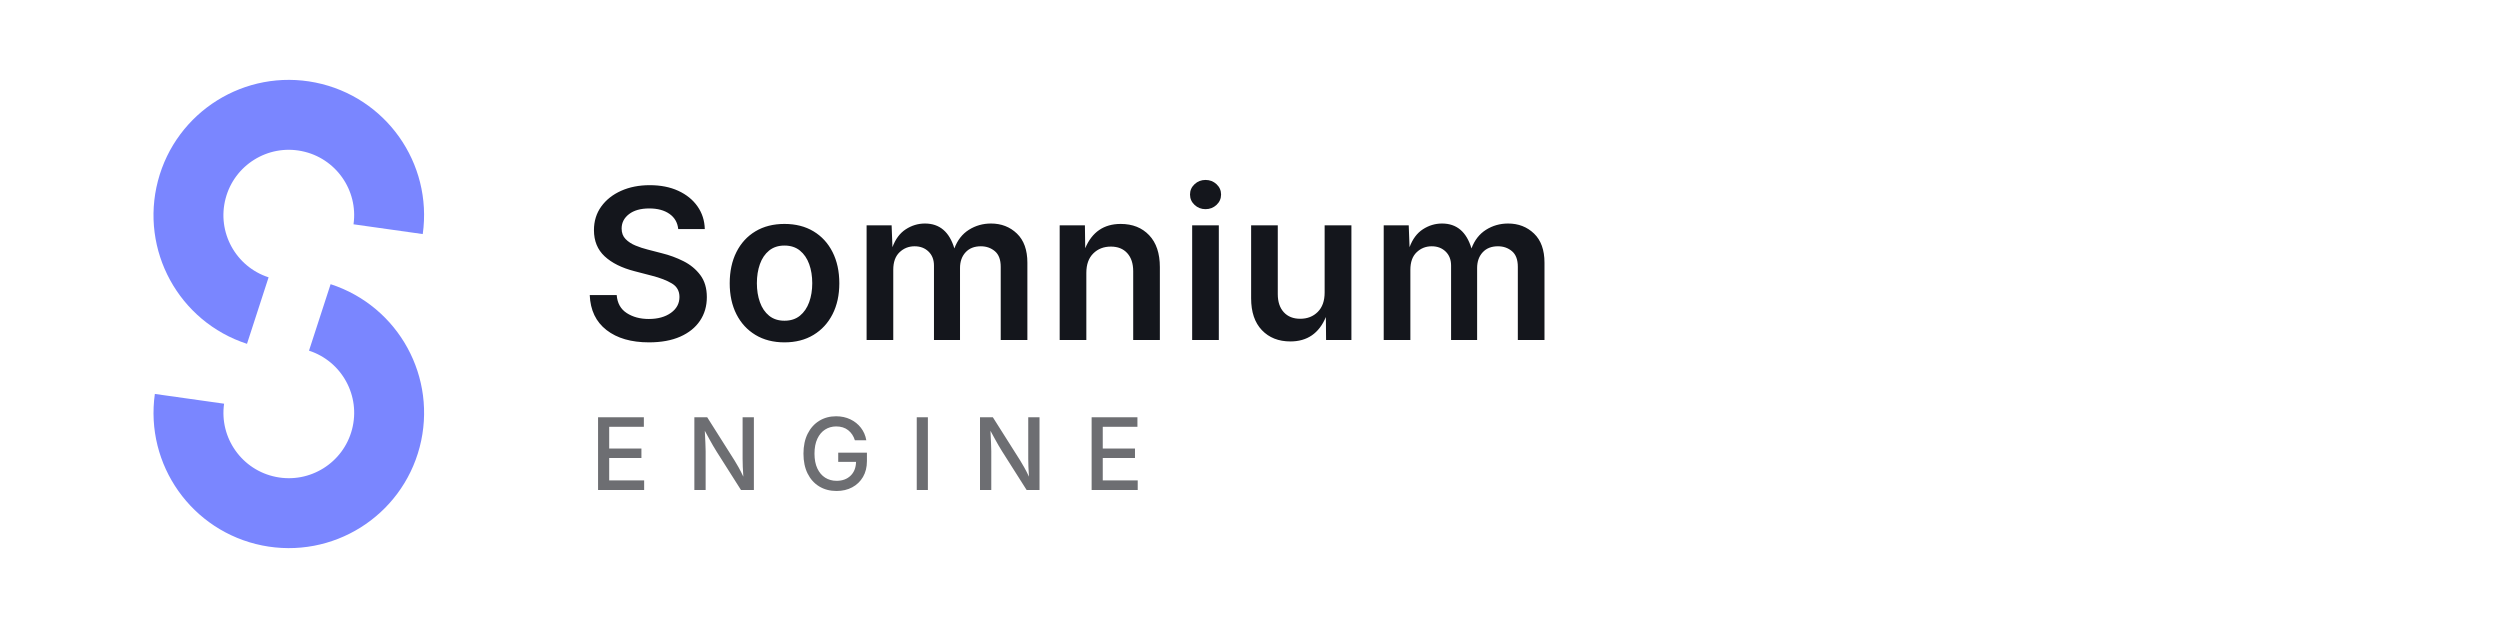
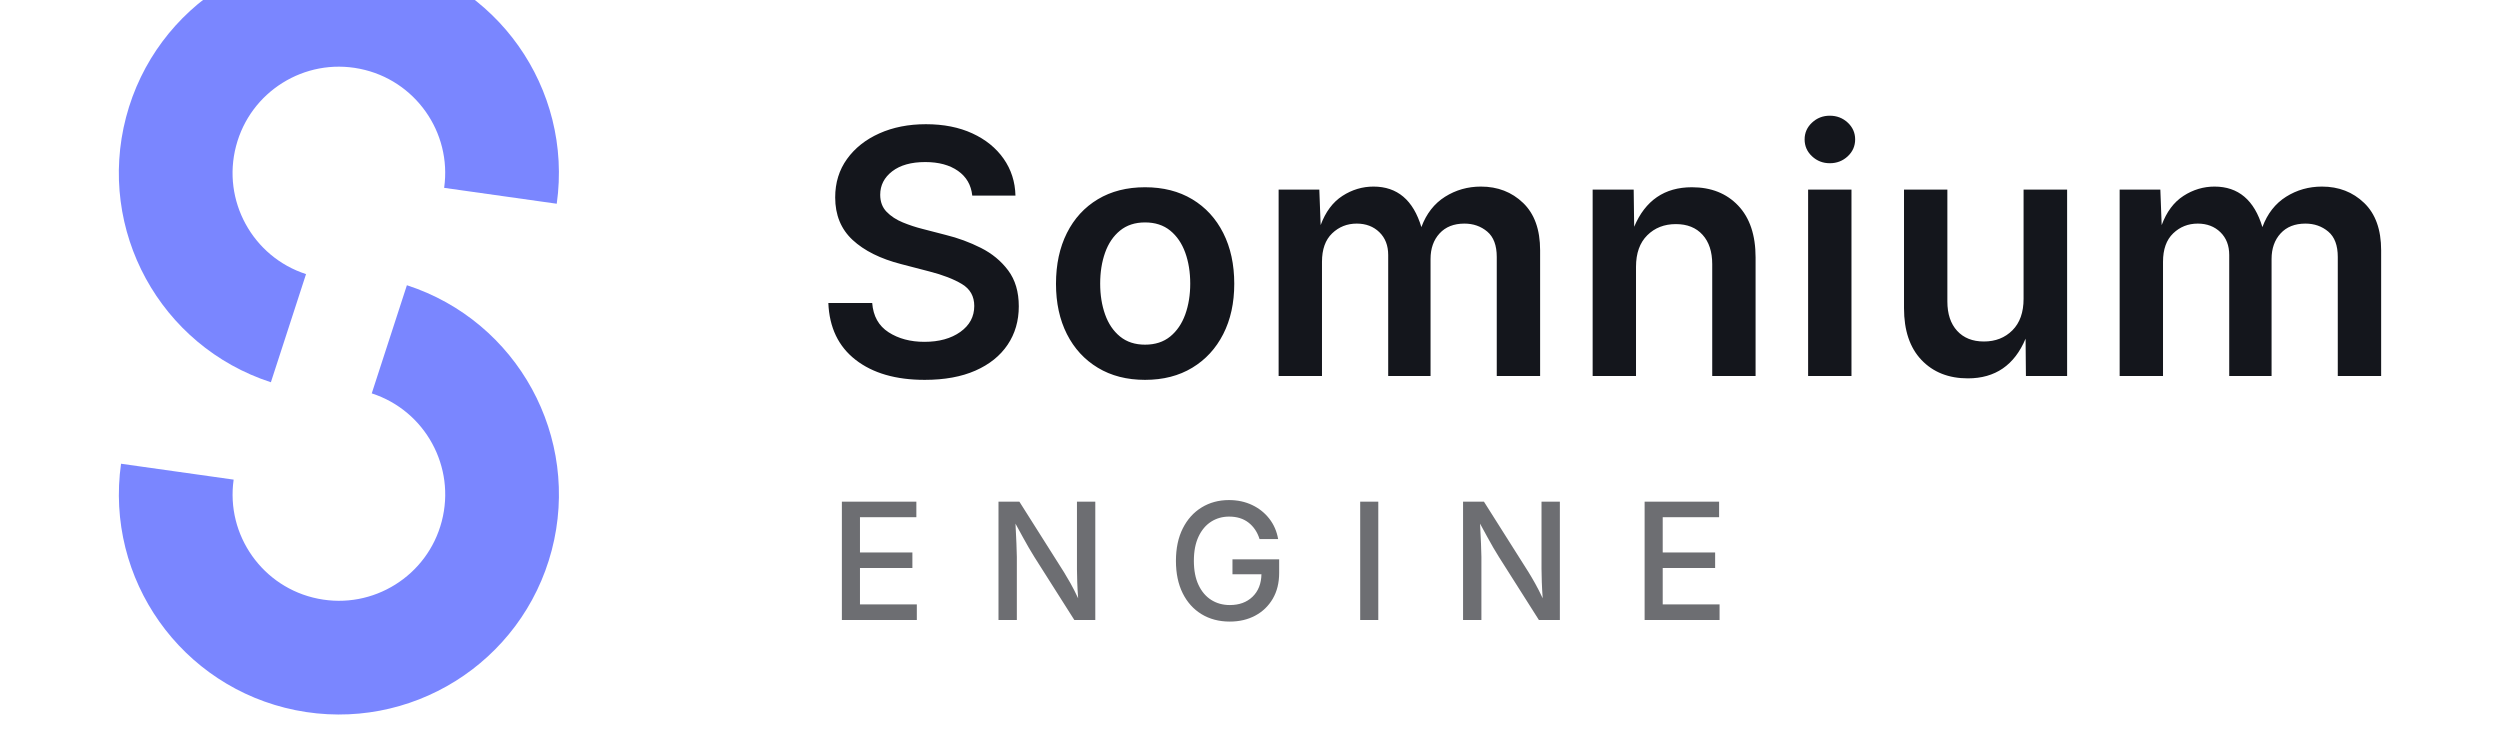
- <svg xmlns="http://www.w3.org/2000/svg" viewBox="0 0 250 64" width="250" height="64" role="img" aria-label="Somnium Engine">
+ <svg xmlns="http://www.w3.org/2000/svg" viewBox="8.36 10.88 153.08 45.21" width="153" height="45" role="img" aria-label="Somnium Engine">
  <g transform="translate(0 1) scale(0.76) translate(6 8)" stroke="#7A86FF" stroke-width="9.2" fill="none">
    <path d="M45.07 20.84 A13.2 13.2 0 1 0 27.92 31.55" />
    <g transform="rotate(180 32 32)">
      <path d="M45.07 20.84 A13.2 13.2 0 1 0 27.92 31.55" />
    </g>
  </g>
  <path fill="#14161C" d="M64.901 34.236Q62.235 34.236 60.651 33.005Q59.066 31.775 58.974 29.509H61.671Q61.763 30.719 62.676 31.308Q63.588 31.898 64.88 31.898Q66.234 31.898 67.09 31.288Q67.946 30.678 67.946 29.693Q67.946 28.801 67.188 28.345Q66.429 27.889 65.188 27.571L63.455 27.12Q61.538 26.627 60.466 25.633Q59.395 24.638 59.395 23.018Q59.395 21.665 60.123 20.655Q60.851 19.645 62.112 19.081Q63.373 18.517 64.973 18.517Q66.603 18.517 67.828 19.081Q69.054 19.645 69.751 20.639Q70.448 21.634 70.479 22.905H67.823Q67.721 21.931 66.947 21.388Q66.172 20.844 64.932 20.844Q63.64 20.844 62.901 21.413Q62.163 21.982 62.163 22.854Q62.163 23.5 62.558 23.905Q62.953 24.31 63.552 24.556Q64.152 24.802 64.768 24.956L66.193 25.325Q67.321 25.602 68.351 26.12Q69.382 26.638 70.033 27.509Q70.684 28.381 70.684 29.714Q70.684 31.057 69.997 32.077Q69.31 33.098 68.018 33.667Q66.726 34.236 64.901 34.236Z M78.446 34.236Q76.775 34.236 75.545 33.492Q74.314 32.749 73.642 31.421Q72.971 30.093 72.971 28.33Q72.971 26.545 73.642 25.207Q74.314 23.869 75.545 23.131Q76.775 22.393 78.446 22.393Q80.118 22.393 81.348 23.131Q82.579 23.869 83.255 25.207Q83.932 26.545 83.932 28.33Q83.932 30.093 83.255 31.421Q82.579 32.749 81.348 33.492Q80.118 34.236 78.446 34.236ZM78.446 32.072Q79.379 32.072 79.995 31.57Q80.61 31.067 80.918 30.216Q81.225 29.365 81.225 28.319Q81.225 27.263 80.918 26.412Q80.61 25.561 79.995 25.059Q79.379 24.556 78.446 24.556Q77.524 24.556 76.908 25.059Q76.293 25.561 75.991 26.412Q75.688 27.263 75.688 28.319Q75.688 29.365 75.991 30.216Q76.293 31.067 76.908 31.57Q77.524 32.072 78.446 32.072Z M86.66 34.0V22.536H89.162L89.244 24.72Q89.695 23.5 90.582 22.926Q91.469 22.352 92.494 22.352Q94.689 22.352 95.437 24.843Q95.899 23.603 96.893 22.977Q97.888 22.352 99.098 22.352Q100.646 22.352 101.692 23.356Q102.738 24.361 102.738 26.269V34.0H100.072V26.679Q100.072 25.612 99.488 25.12Q98.903 24.628 98.083 24.628Q97.109 24.628 96.555 25.233Q96.001 25.838 96.001 26.802V34.0H93.397V26.556Q93.397 25.684 92.853 25.156Q92.31 24.628 91.459 24.628Q90.577 24.628 89.951 25.228Q89.326 25.828 89.326 26.976V34.0Z M108.634 27.284V34.0H105.968V22.536H108.491L108.521 24.823Q109.547 22.393 112.069 22.393Q113.843 22.393 114.915 23.521Q115.986 24.648 115.986 26.709V34.0H113.32V27.12Q113.32 25.971 112.725 25.315Q112.131 24.659 111.085 24.659Q110.018 24.659 109.326 25.346Q108.634 26.033 108.634 27.284Z M119.216 34.0V22.536H121.882V34.0ZM120.549 20.916Q119.913 20.916 119.457 20.49Q119.001 20.065 119.001 19.45Q119.001 18.845 119.457 18.419Q119.913 17.994 120.549 17.994Q121.195 17.994 121.652 18.419Q122.108 18.845 122.108 19.45Q122.108 20.065 121.652 20.49Q121.195 20.916 120.549 20.916Z M129.04 34.144Q127.266 34.144 126.189 33.016Q125.112 31.888 125.112 29.827V22.536H127.778V29.417Q127.778 30.565 128.378 31.221Q128.978 31.877 130.024 31.877Q131.09 31.877 131.777 31.19Q132.464 30.503 132.464 29.252V22.536H135.141V34.0H132.608L132.587 31.703Q131.562 34.144 129.04 34.144Z M138.371 34.0V22.536H140.873L140.955 24.72Q141.406 23.5 142.293 22.926Q143.18 22.352 144.205 22.352Q146.4 22.352 147.148 24.843Q147.609 23.603 148.604 22.977Q149.599 22.352 150.809 22.352Q152.357 22.352 153.403 23.356Q154.449 24.361 154.449 26.269V34.0H151.783V26.679Q151.783 25.612 151.198 25.12Q150.614 24.628 149.794 24.628Q148.819 24.628 148.266 25.233Q147.712 25.838 147.712 26.802V34.0H145.108V26.556Q145.108 25.684 144.564 25.156Q144.021 24.628 143.17 24.628Q142.288 24.628 141.662 25.228Q141.037 25.828 141.037 26.976V34.0Z" />
  <path fill="#14161C" fill-opacity="0.62" d="M59.806 49.0V41.725H64.386V42.682H60.919V44.85H64.142V45.802H60.919V48.043H64.415V49.0Z M69.436 49.0V41.725H70.72L73.459 46.056Q73.63 46.329 73.86 46.737Q74.089 47.145 74.333 47.667Q74.294 47.14 74.277 46.659Q74.26 46.178 74.26 45.865V41.725H75.388V49.0H74.099L71.643 45.128Q71.462 44.84 71.299 44.557Q71.135 44.273 70.94 43.919Q70.745 43.565 70.481 43.077Q70.515 43.761 70.539 44.298Q70.564 44.835 70.564 45.118V49.0Z M83.656 49.098Q82.67 49.098 81.923 48.644Q81.176 48.189 80.761 47.354Q80.346 46.52 80.346 45.367Q80.346 44.205 80.768 43.368Q81.19 42.53 81.928 42.079Q82.665 41.627 83.607 41.627Q84.393 41.627 85.033 41.932Q85.673 42.237 86.09 42.777Q86.508 43.316 86.63 44.024H85.487Q85.287 43.385 84.811 43.014Q84.335 42.643 83.617 42.643Q83.002 42.643 82.511 42.955Q82.02 43.268 81.735 43.875Q81.449 44.483 81.449 45.362Q81.449 46.241 81.735 46.847Q82.02 47.452 82.518 47.767Q83.016 48.082 83.661 48.082Q84.525 48.082 85.055 47.572Q85.585 47.062 85.604 46.188H83.822V45.27H86.693V46.104Q86.693 47.022 86.3 47.694Q85.907 48.365 85.223 48.731Q84.54 49.098 83.656 49.098Z M92.788 41.725V49.0H91.675V41.725Z M98 49.0V41.725H99.284L102.023 46.056Q102.194 46.329 102.423 46.737Q102.653 47.145 102.897 47.667Q102.858 47.14 102.841 46.659Q102.824 46.178 102.824 45.865V41.725H103.952V49.0H102.663L100.207 45.128Q100.026 44.84 99.862 44.557Q99.699 44.273 99.504 43.919Q99.308 43.565 99.045 43.077Q99.079 43.761 99.103 44.298Q99.128 44.835 99.128 45.118V49.0Z M109.163 49.0V41.725H113.743V42.682H110.276V44.85H113.499V45.802H110.276V48.043H113.772V49.0Z" />
</svg>
